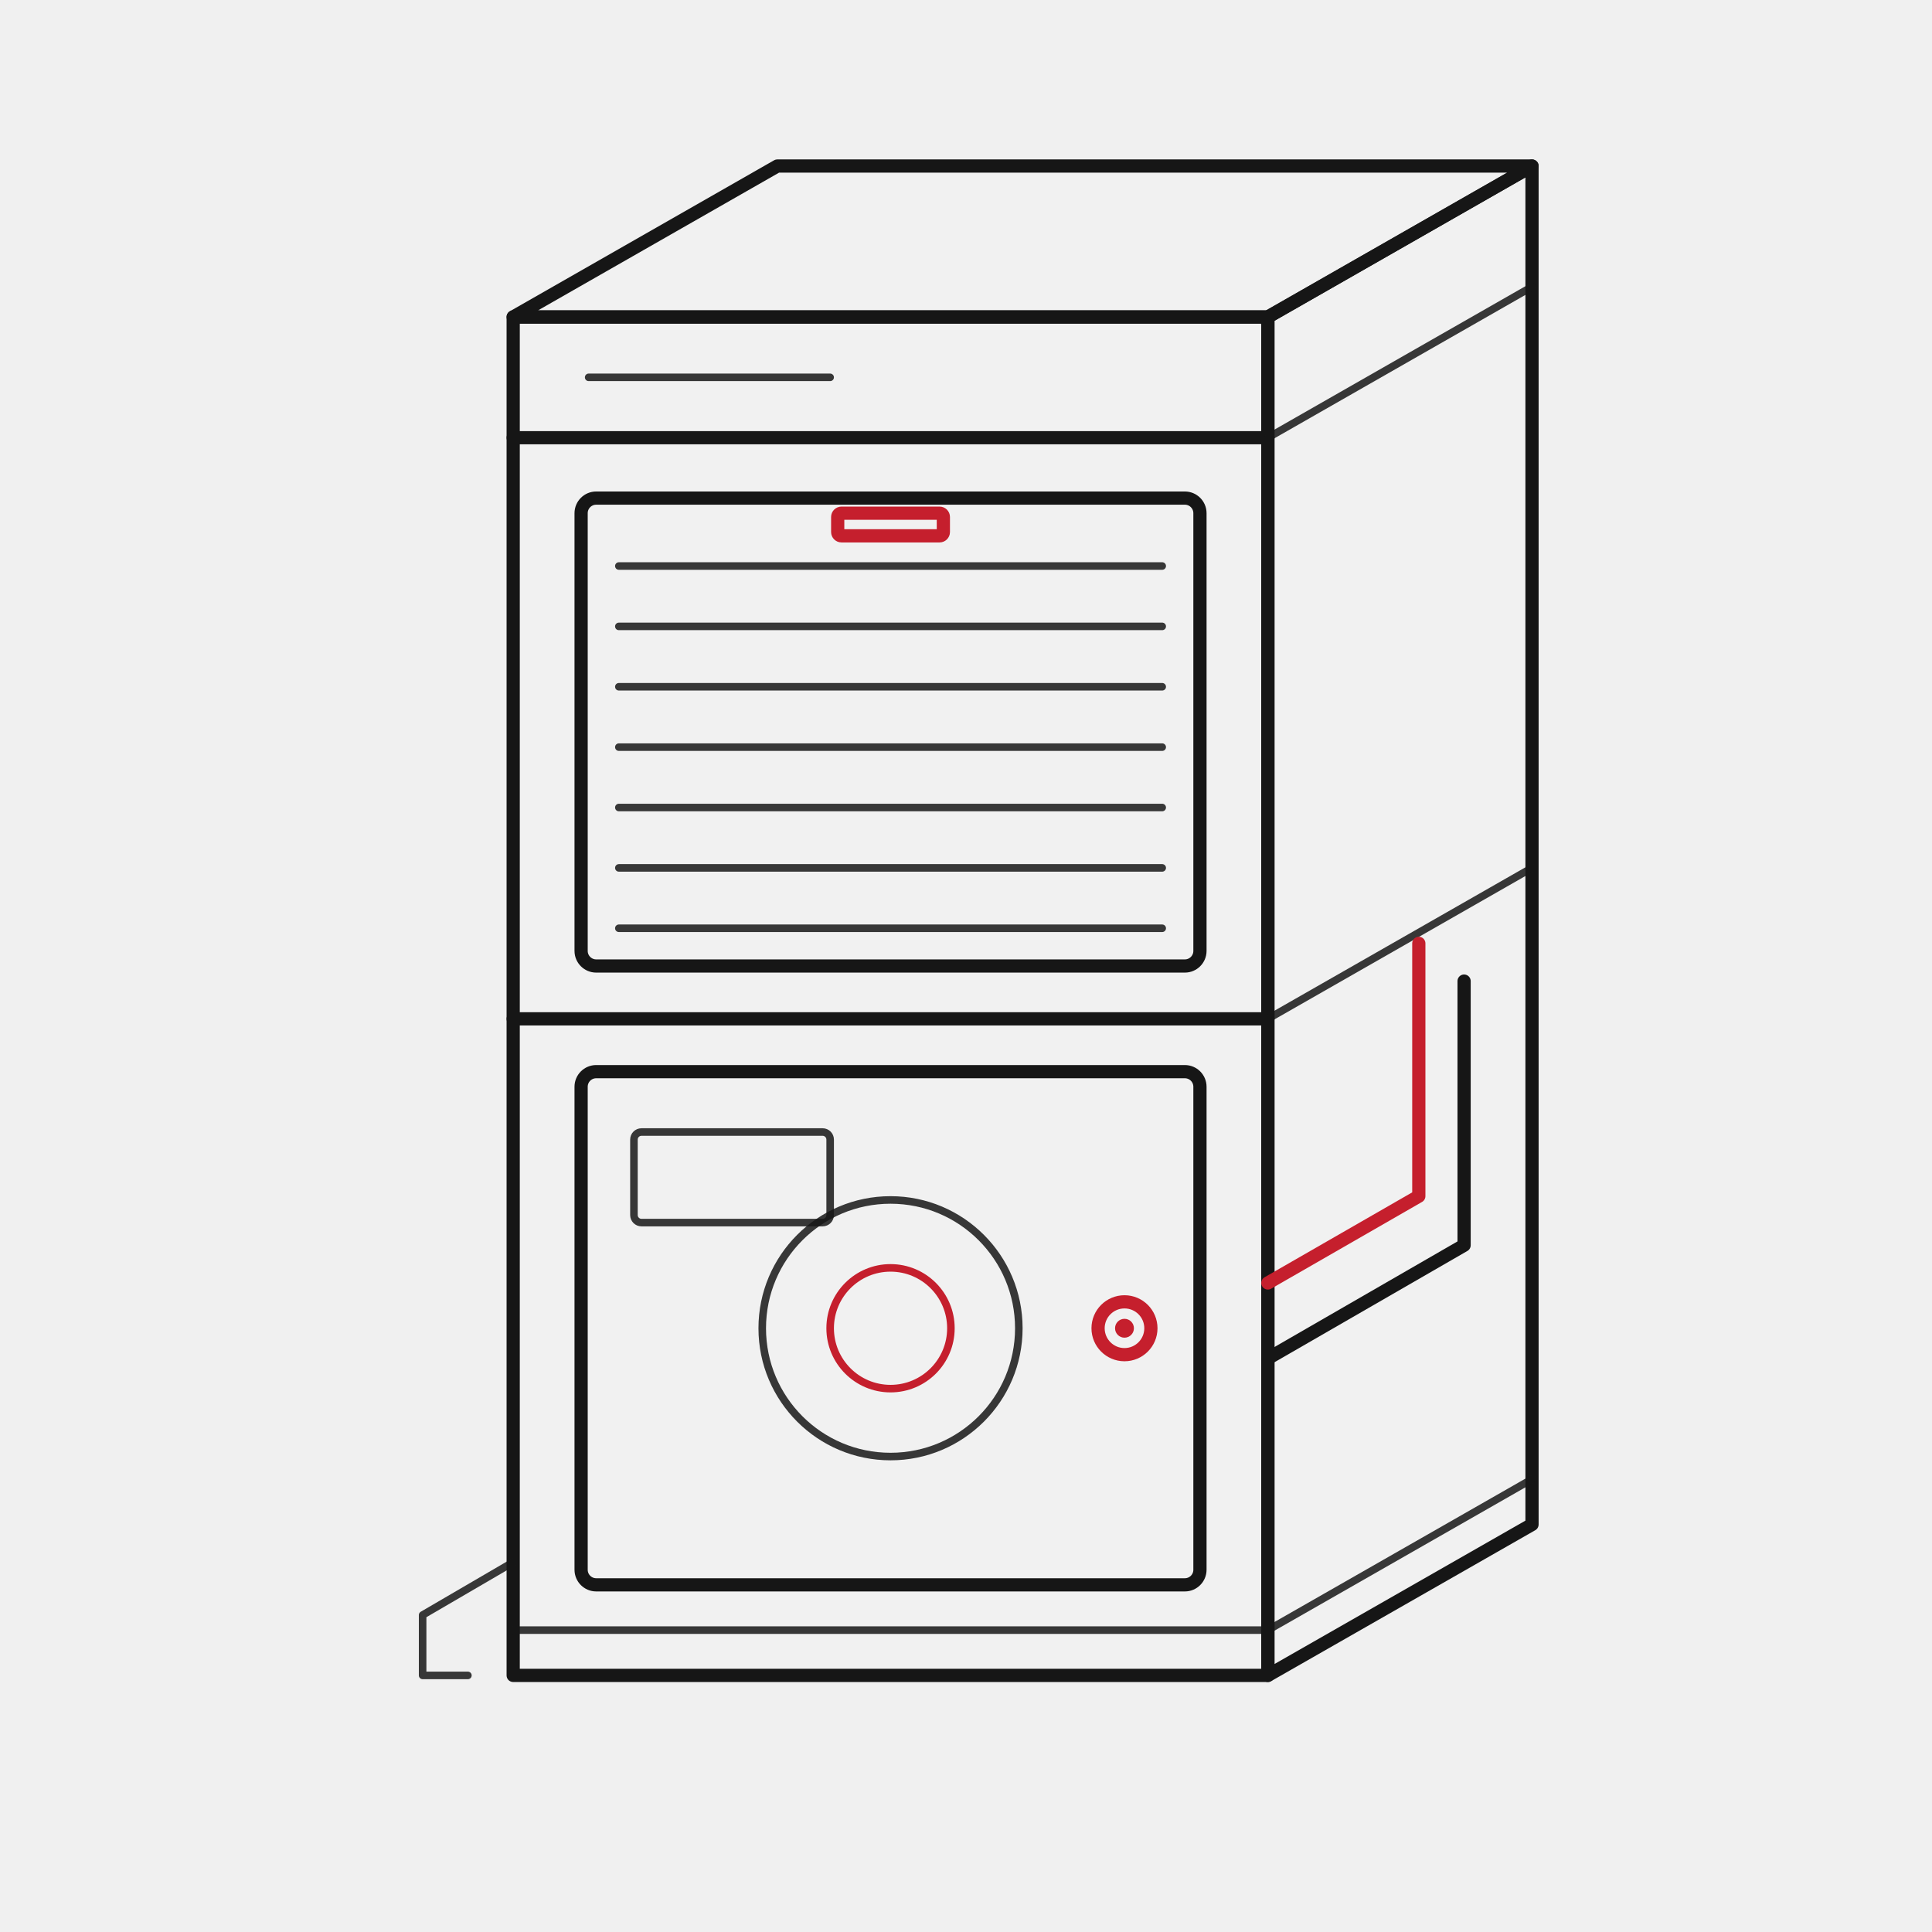
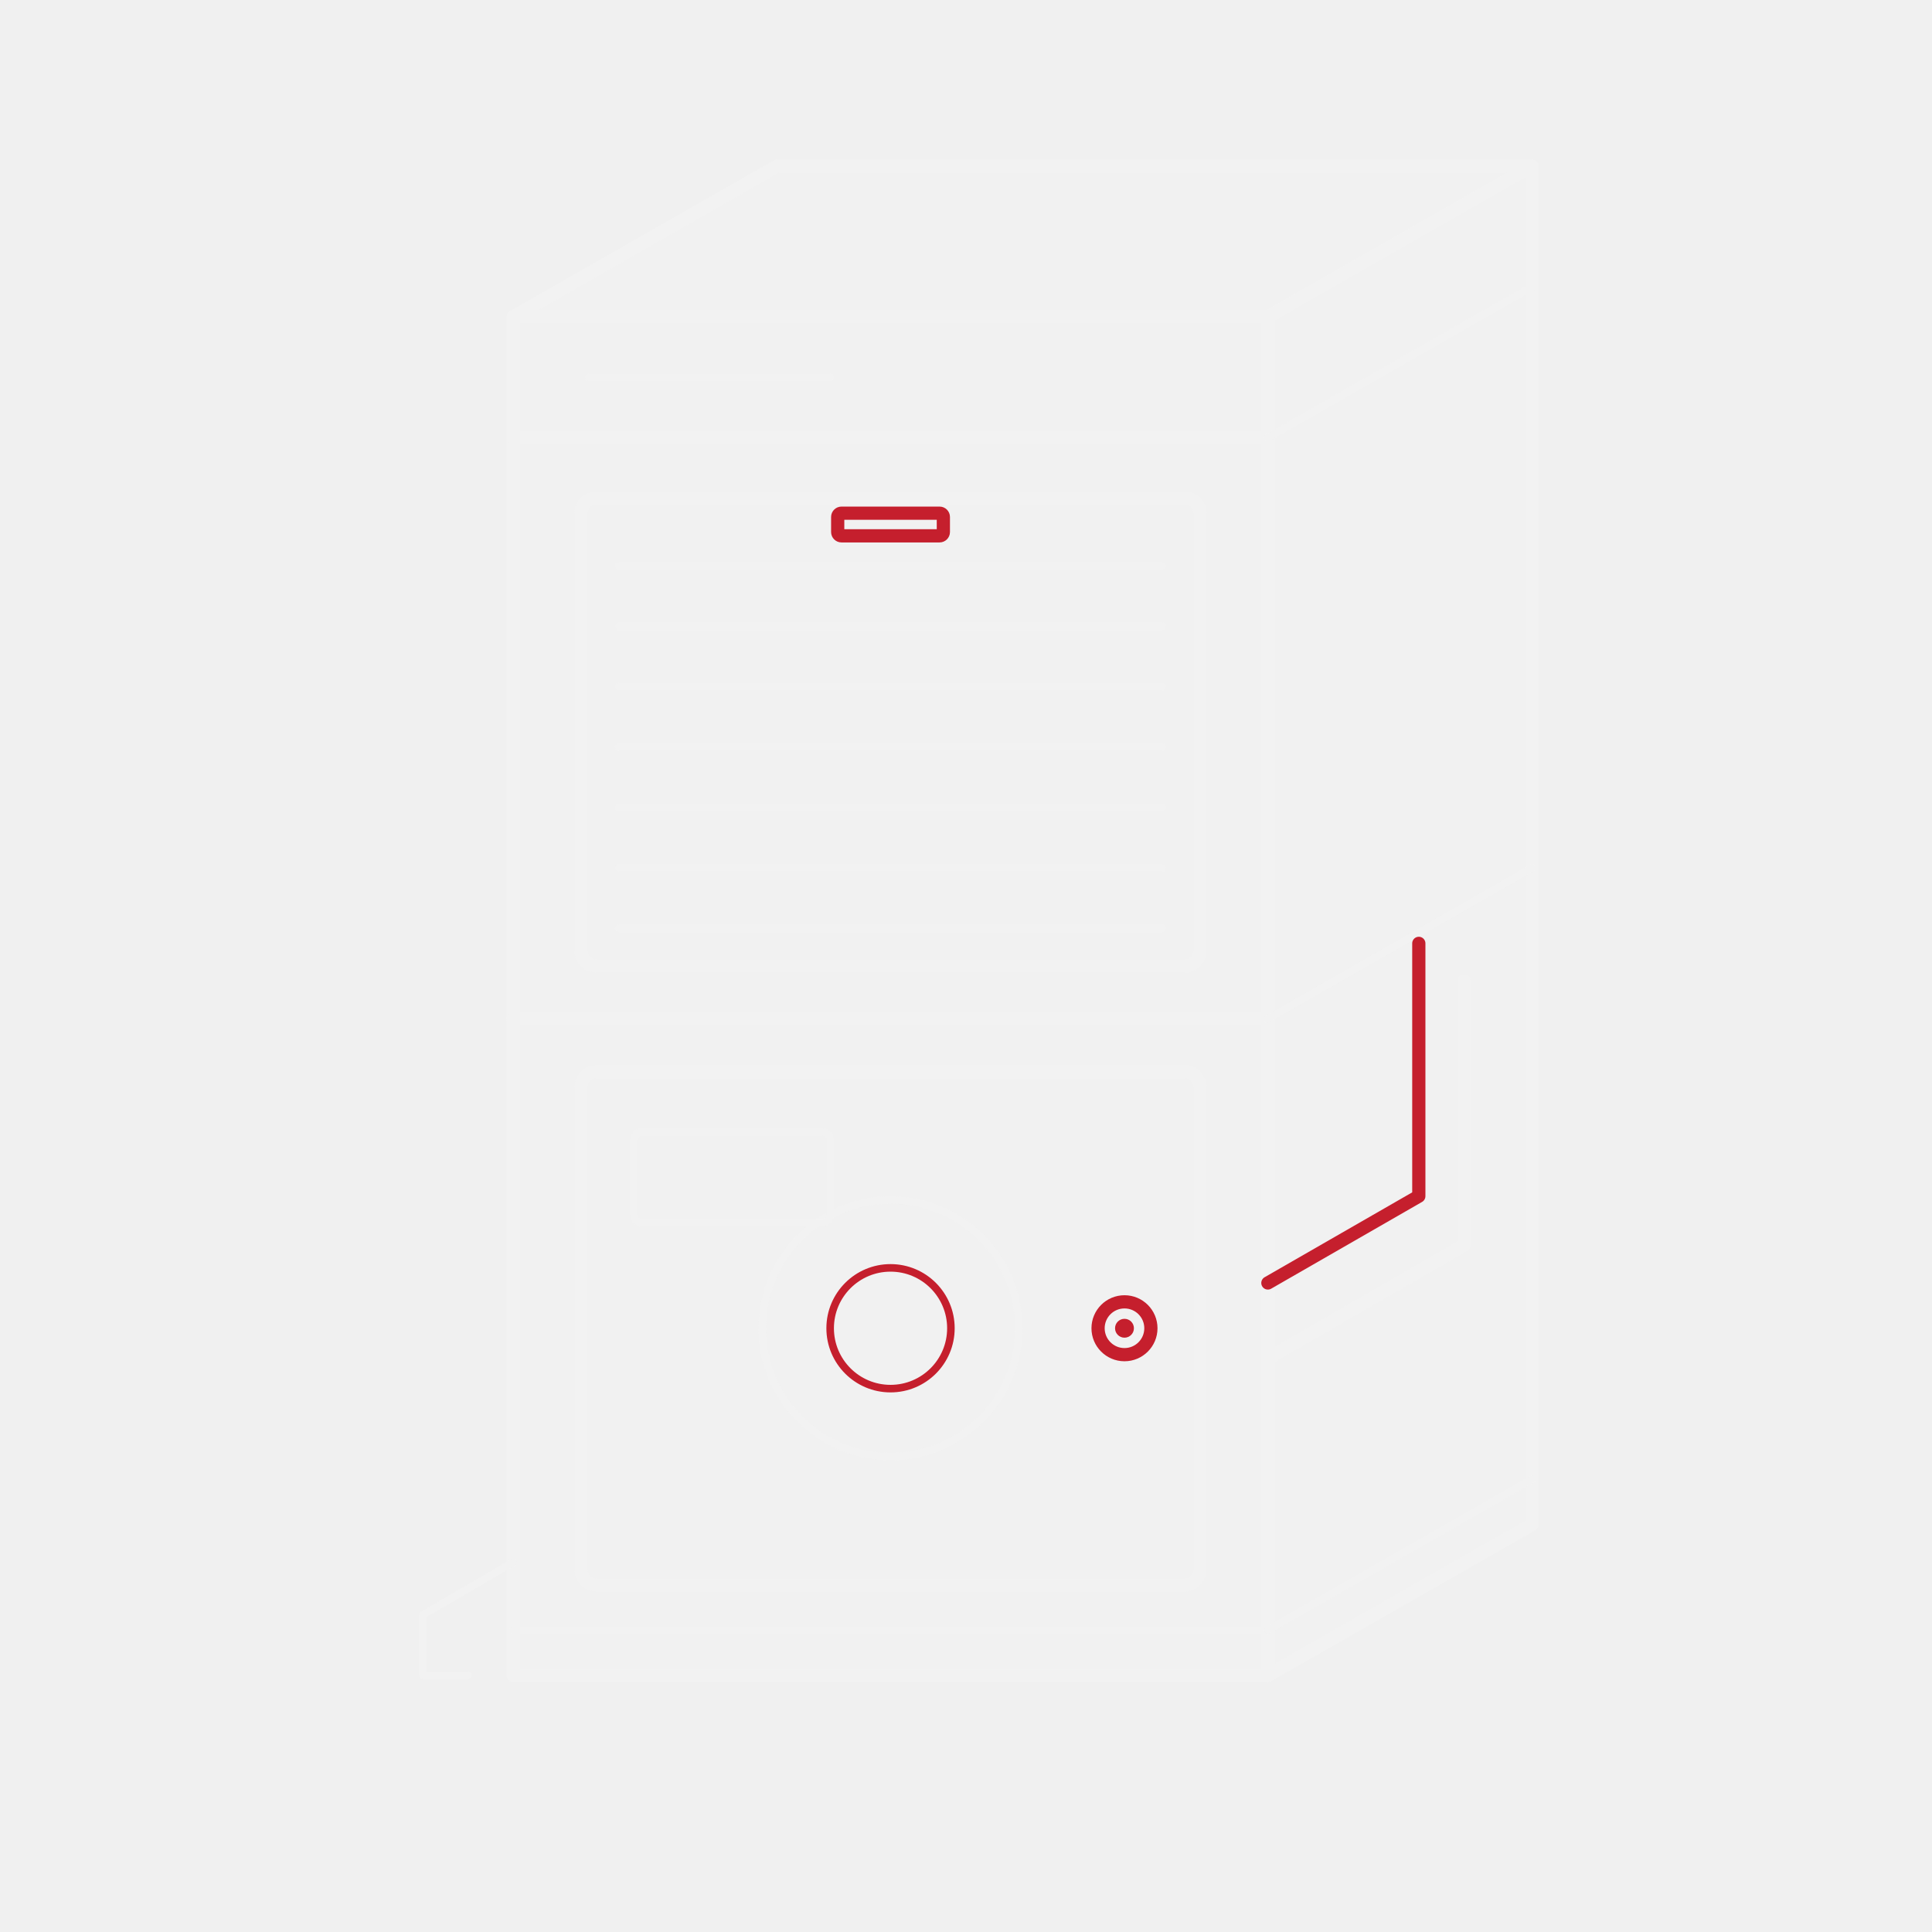
- <svg xmlns="http://www.w3.org/2000/svg" viewBox="0 0 512 512" fill="none" role="img" aria-label="Carrier air handler isometric">
-   <style>
- .ln{fill:none;stroke:#161616;stroke-width:3.5;stroke-linejoin:round;stroke-linecap:round}
- .thin{fill:none;stroke:#161616;stroke-width:2;stroke-linejoin:round;stroke-linecap:round;opacity:.85}
- .face{fill:#fff;fill-opacity:.05;stroke:#161616;stroke-width:3.5;stroke-linejoin:round;stroke-linecap:round}
- .red{fill:none;stroke:#c51f2d;stroke-width:3.5;stroke-linejoin:round;stroke-linecap:round}
- .red-thin{fill:none;stroke:#c51f2d;stroke-width:2;stroke-linejoin:round;stroke-linecap:round}
- .red-fill{fill:#c51f2d;stroke:none}
- @media (prefers-color-scheme:dark){
- .ln,.thin{stroke:#F2F2F2}
- .face{stroke:#F2F2F2}
- }
- </style>
-   <path class="face" d="M136 84 L336 84 L336 444 L136 444 Z" />
-   <path class="face" d="M336 84 L406 44 L406 404 L336 444 Z" />
-   <path class="face" d="M136 84 L206 44 L406 44 L336 84 Z" />
-   <path class="ln" d="M136 116 H336" />
-   <path class="thin" d="M336 116 L406 76" />
-   <path class="thin" d="M156 100 H220" />
-   <rect class="ln" x="154" y="132" width="164" height="124" rx="4" />
-   <path class="thin" d="M164 150 H308 M164 166 H308 M164 182 H308 M164 198 H308 M164 214 H308 M164 230 H308 M164 246 H308" />
-   <rect class="red" x="222" y="136" width="28" height="6" rx="1" />
-   <path class="ln" d="M136 270 H336" />
-   <path class="thin" d="M336 270 L406 230" />
-   <rect class="ln" x="154" y="284" width="164" height="136" rx="4" />
-   <circle class="red" cx="298" cy="352" r="7" />
-   <circle cx="298" cy="352" r="2.5" class="red-fill" />
-   <circle class="thin" cx="236" cy="352" r="34" />
-   <circle class="red-thin" cx="236" cy="352" r="16" />
-   <rect class="thin" x="168" y="300" width="52" height="24" rx="2" />
-   <path class="red" d="M336 340 L376 317 V250" />
-   <path class="ln" d="M336 360 L388 330 V260" />
-   <path class="thin" d="M136 414 L112 428 V444 H124" />
-   <path class="thin" d="M136 432 H336" />
-   <path class="thin" d="M336 432 L406 392" />
+ <svg xmlns="http://www.w3.org/2000/svg" viewBox="0 0 512 512" fill="none">
+   <path d="M136 84 L336 84 L336 444 L136 444 Z" fill="#FFFFFF" fill-opacity="0.05" stroke="#F2F2F2" stroke-width="3.5" stroke-linecap="round" stroke-linejoin="round" />
+   <path d="M336 84 L406 44 L406 404 L336 444 Z" fill="#FFFFFF" fill-opacity="0.05" stroke="#F2F2F2" stroke-width="3.5" stroke-linecap="round" stroke-linejoin="round" />
+   <path d="M136 84 L206 44 L406 44 L336 84 Z" fill="#FFFFFF" fill-opacity="0.05" stroke="#F2F2F2" stroke-width="3.5" stroke-linecap="round" stroke-linejoin="round" />
+   <path d="M136 116 H336" fill="none" stroke="#F2F2F2" stroke-width="3.5" stroke-linecap="round" stroke-linejoin="round" />
+   <path d="M336 116 L406 76" fill="none" stroke="#F2F2F2" stroke-width="2" stroke-linecap="round" stroke-linejoin="round" opacity="0.85" />
+   <path d="M156 100 H220" fill="none" stroke="#F2F2F2" stroke-width="2" stroke-linecap="round" stroke-linejoin="round" opacity="0.85" />
+   <rect x="154" y="132" width="164" height="124" rx="4" fill="none" stroke="#F2F2F2" stroke-width="3.5" stroke-linecap="round" stroke-linejoin="round" />
+   <path d="M164 150 H308 M164 166 H308 M164 182 H308 M164 198 H308 M164 214 H308 M164 230 H308 M164 246 H308" fill="none" stroke="#F2F2F2" stroke-width="2" stroke-linecap="round" stroke-linejoin="round" opacity="0.85" />
+   <rect x="222" y="136" width="28" height="6" rx="1" fill="none" stroke="#C51F2D" stroke-width="3.5" stroke-linecap="round" stroke-linejoin="round" />
+   <path d="M136 270 H336" fill="none" stroke="#F2F2F2" stroke-width="3.5" stroke-linecap="round" stroke-linejoin="round" />
+   <path d="M336 270 L406 230" fill="none" stroke="#F2F2F2" stroke-width="2" stroke-linecap="round" stroke-linejoin="round" opacity="0.85" />
+   <rect x="154" y="284" width="164" height="136" rx="4" fill="none" stroke="#F2F2F2" stroke-width="3.5" stroke-linecap="round" stroke-linejoin="round" />
+   <circle cx="298" cy="352" r="7" fill="none" stroke="#C51F2D" stroke-width="3.5" stroke-linecap="round" stroke-linejoin="round" />
+   <circle cx="298" cy="352" r="2.5" fill="#C51F2D" stroke="none" />
+   <circle cx="236" cy="352" r="34" fill="none" stroke="#F2F2F2" stroke-width="2" stroke-linecap="round" stroke-linejoin="round" opacity="0.85" />
+   <circle cx="236" cy="352" r="16" fill="none" stroke="#C51F2D" stroke-width="2" stroke-linecap="round" stroke-linejoin="round" />
+   <rect x="168" y="300" width="52" height="24" rx="2" fill="none" stroke="#F2F2F2" stroke-width="2" stroke-linecap="round" stroke-linejoin="round" opacity="0.85" />
+   <path d="M336 340 L376 317 V250" fill="none" stroke="#C51F2D" stroke-width="3.5" stroke-linecap="round" stroke-linejoin="round" />
+   <path d="M336 360 L388 330 V260" fill="none" stroke="#F2F2F2" stroke-width="3.5" stroke-linecap="round" stroke-linejoin="round" />
+   <path d="M136 414 L112 428 V444 H124" fill="none" stroke="#F2F2F2" stroke-width="2" stroke-linecap="round" stroke-linejoin="round" opacity="0.85" />
+   <path d="M136 432 H336" fill="none" stroke="#F2F2F2" stroke-width="2" stroke-linecap="round" stroke-linejoin="round" opacity="0.85" />
+   <path d="M336 432 L406 392" fill="none" stroke="#F2F2F2" stroke-width="2" stroke-linecap="round" stroke-linejoin="round" opacity="0.85" />
</svg>
